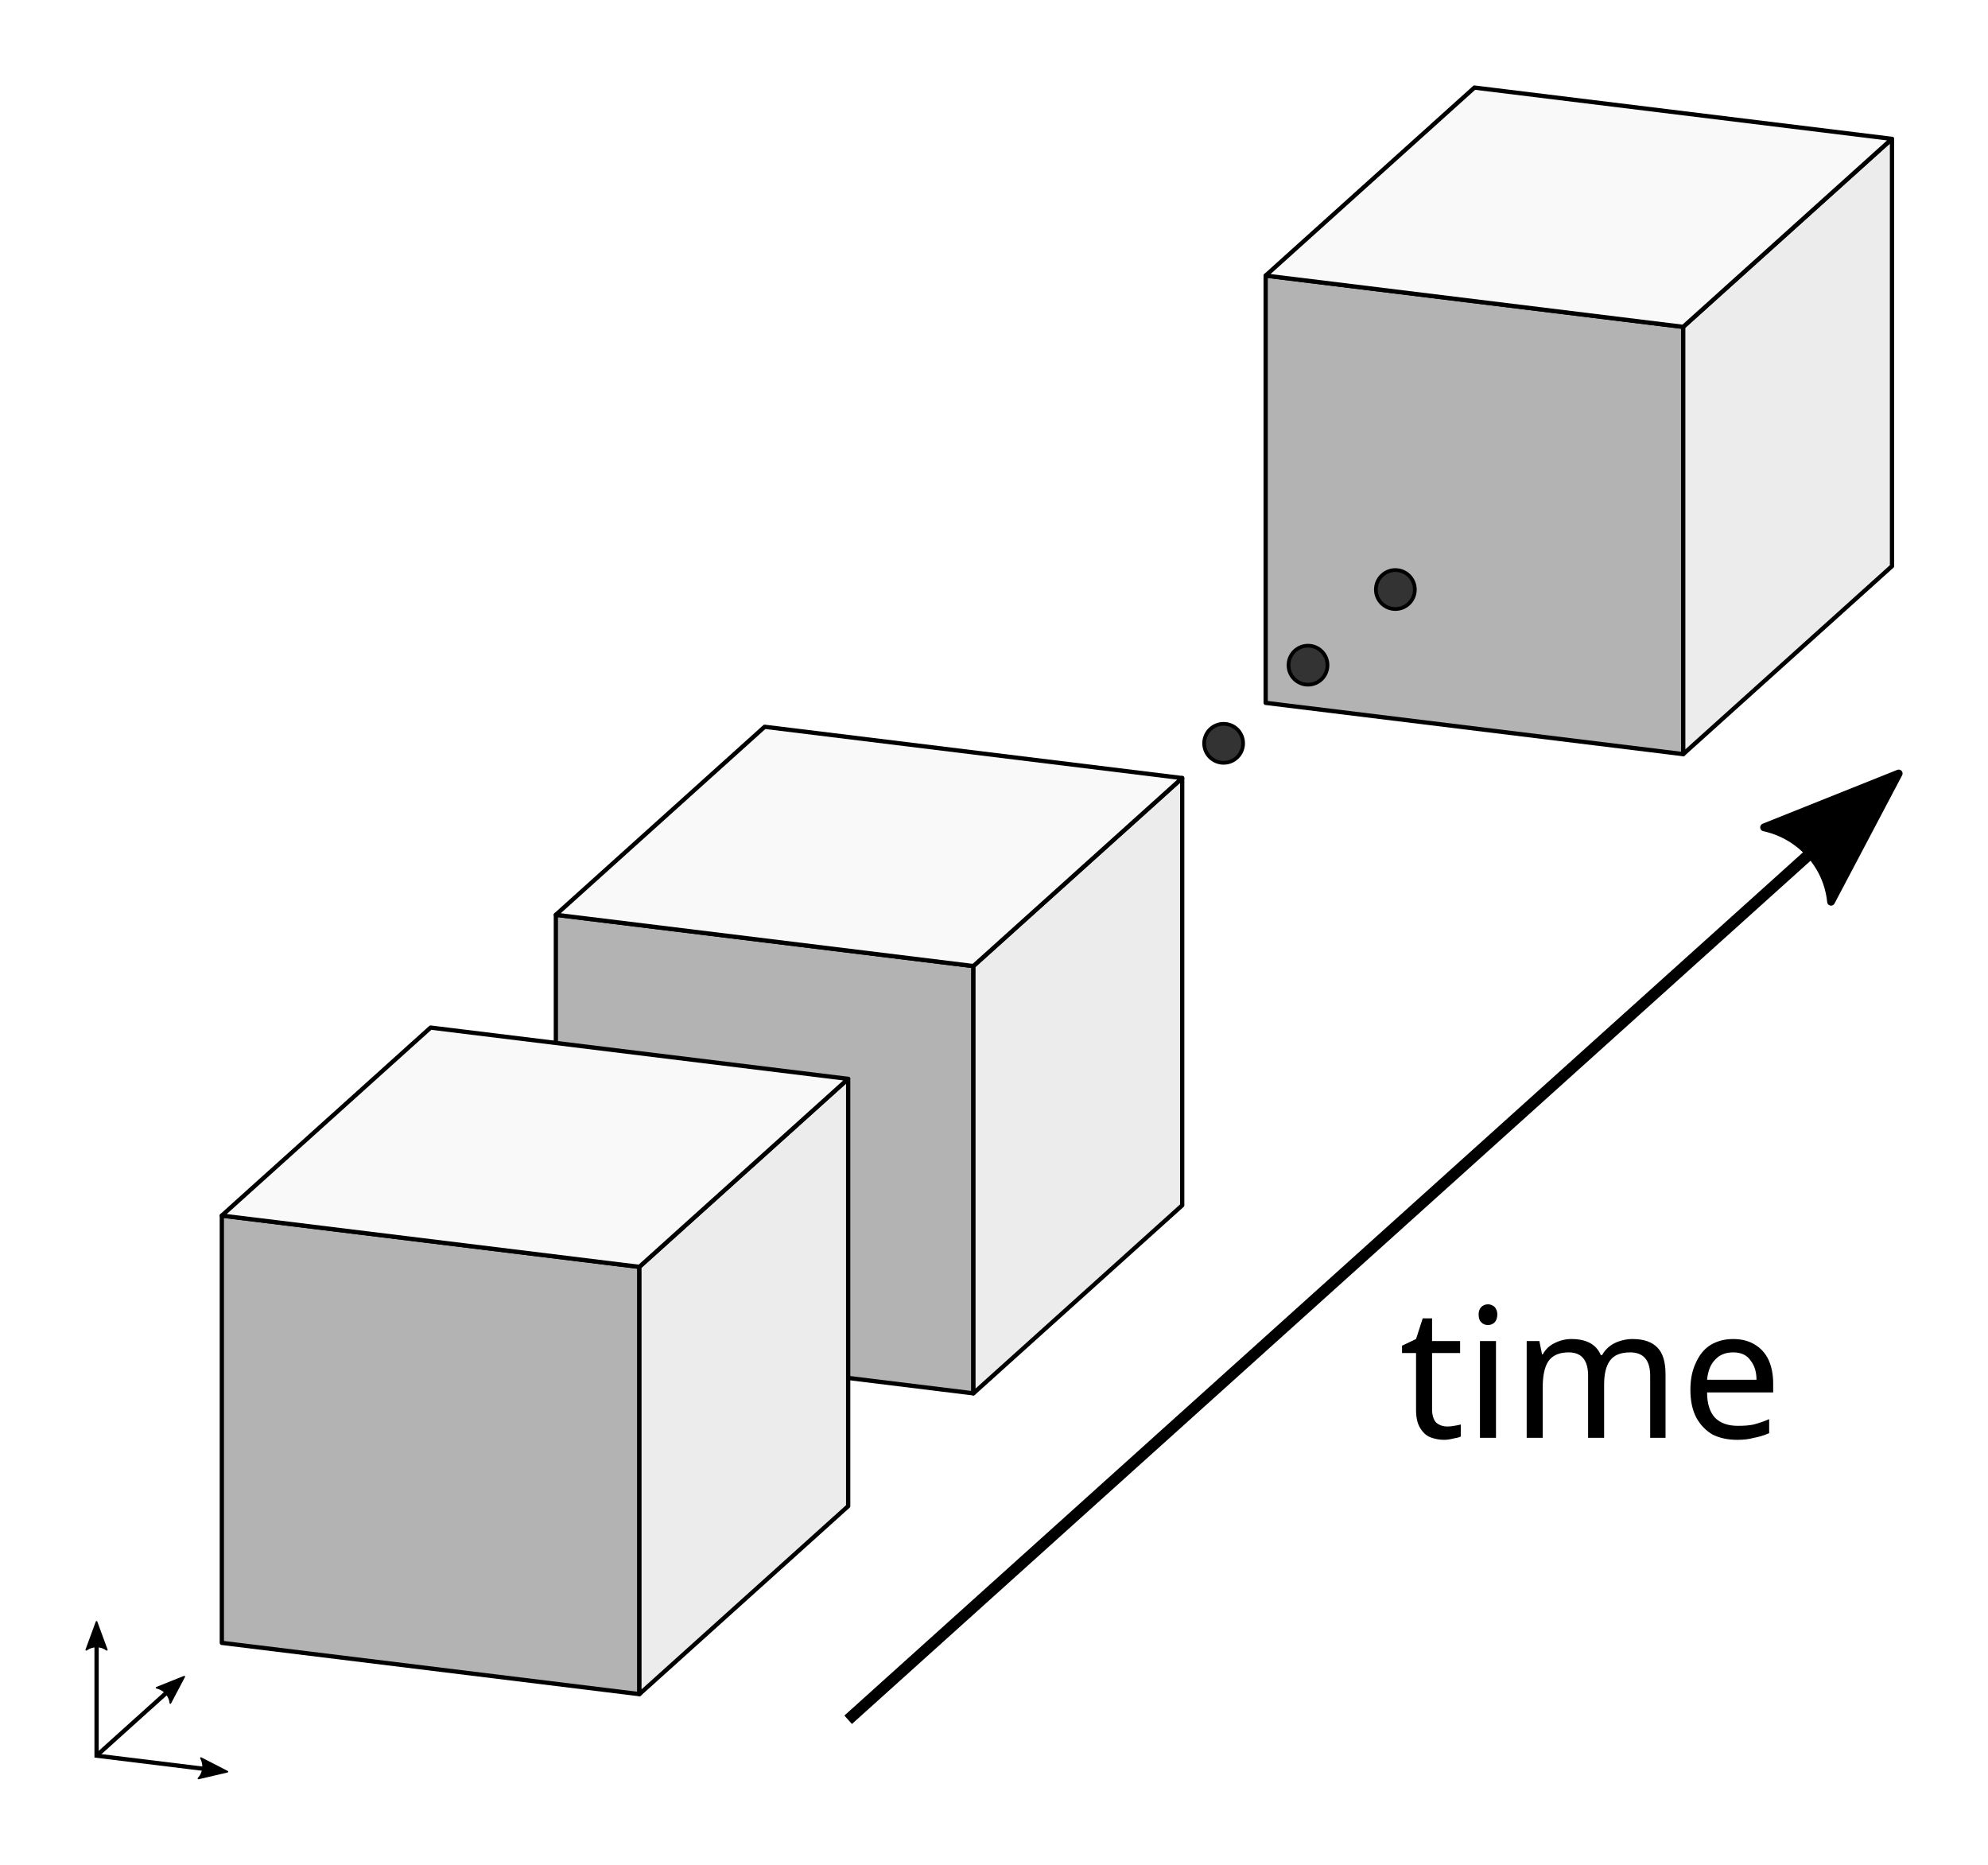
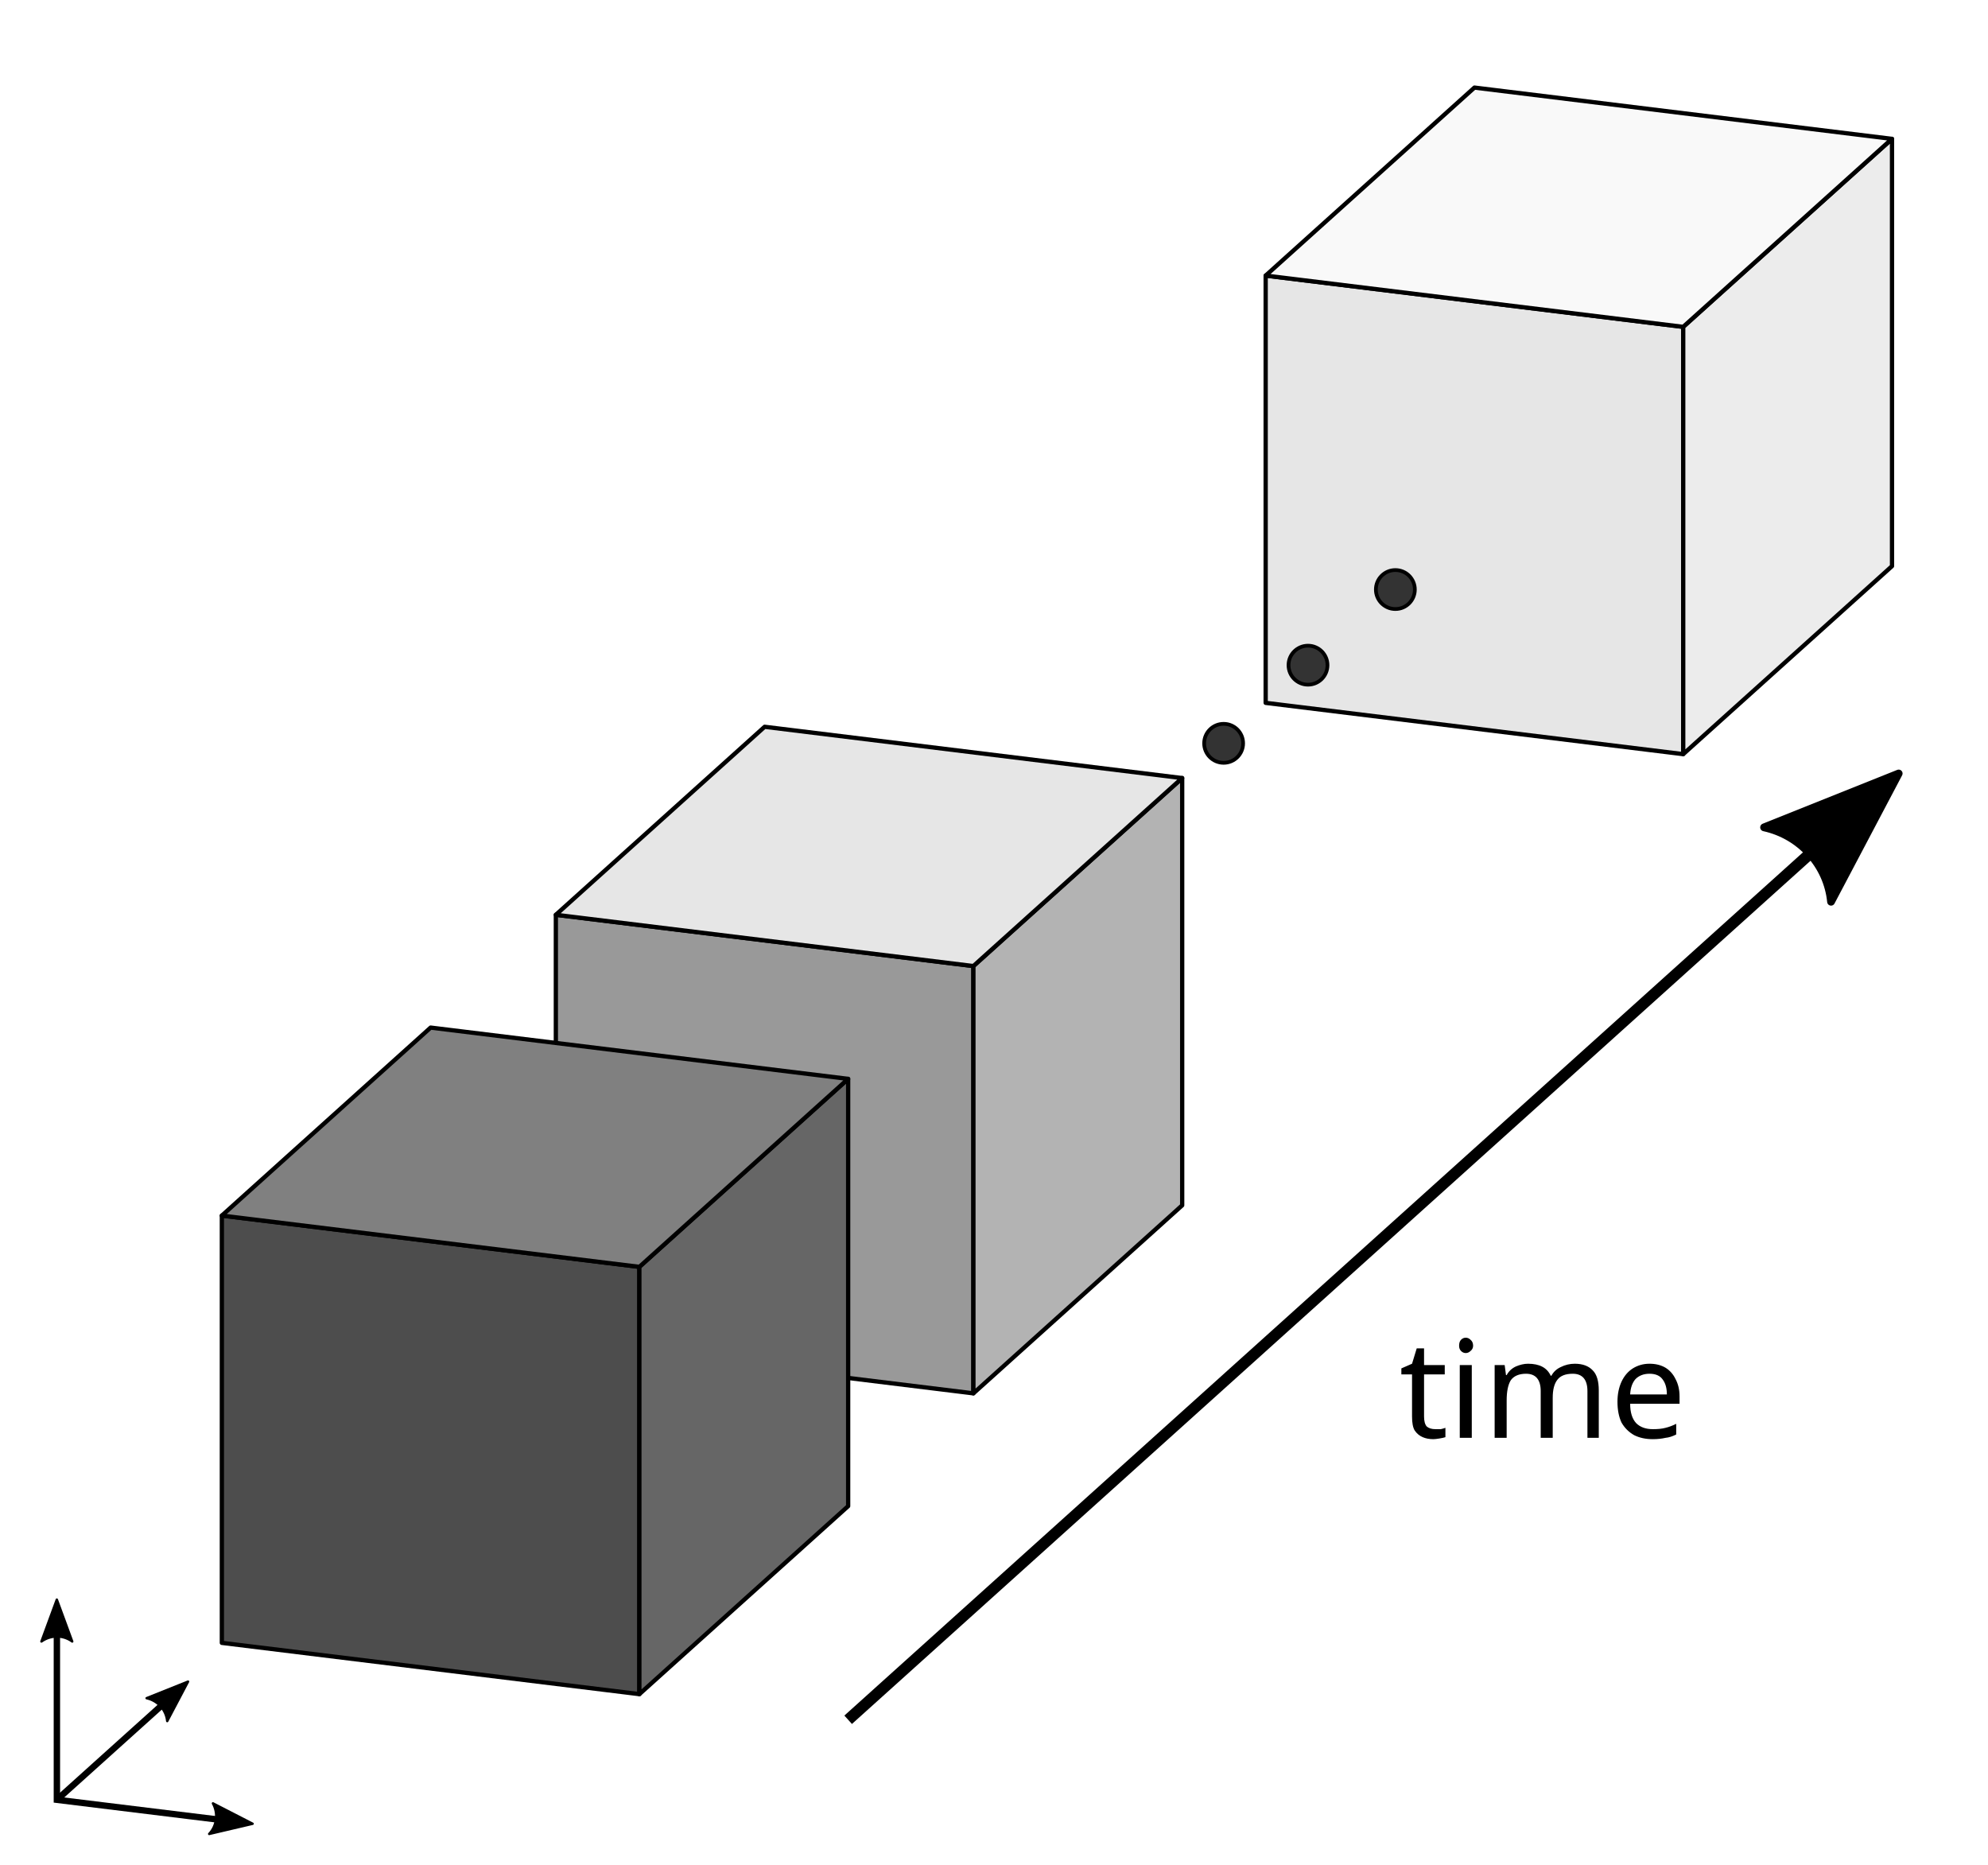
<svg xmlns="http://www.w3.org/2000/svg" width="46.534mm" height="43.643mm" viewBox="0 0 46.534 43.643" version="1.1" id="svg5">
  <defs id="defs2">
    <marker style="overflow:visible" id="Arrow2Mstart" refX="0" refY="0" orient="auto">
      <path transform="scale(0.6)" d="M 8.719,4.034 -2.207,0.016 8.719,-4.002 c -1.745,2.372 -1.735,5.617 -6e-7,8.035 z" style="fill:context-stroke;fill-rule:evenodd;stroke:context-stroke;stroke-width:0.625;stroke-linejoin:round" id="path2261" />
    </marker>
    <marker style="overflow:visible" id="Arrow2Mend" refX="0" refY="0" orient="auto">
      <path transform="scale(-0.6)" d="M 8.719,4.034 -2.207,0.016 8.719,-4.002 c -1.745,2.372 -1.735,5.617 -6e-7,8.035 z" style="fill:context-stroke;fill-rule:evenodd;stroke:context-stroke;stroke-width:0.625;stroke-linejoin:round" id="path2264" />
    </marker>
    <marker style="overflow:visible" id="Arrow1Send" refX="0" refY="0" orient="auto">
      <path transform="matrix(-0.2,0,0,-0.2,-1.2,0)" style="fill:context-stroke;fill-rule:evenodd;stroke:context-stroke;stroke-width:1pt" d="M 0,0 5,-5 -12.5,0 5,5 Z" id="path2252" />
    </marker>
    <marker style="overflow:visible" id="Arrow2Lend" refX="0" refY="0" orient="auto">
      <path transform="matrix(-1.1,0,0,-1.1,-1.1,0)" d="M 8.719,4.034 -2.207,0.016 8.719,-4.002 c -1.745,2.372 -1.735,5.617 -6e-7,8.035 z" style="fill:context-stroke;fill-rule:evenodd;stroke:context-stroke;stroke-width:0.625;stroke-linejoin:round" id="path2258" />
    </marker>
    <marker style="overflow:visible" id="Arrow1Lend" refX="0" refY="0" orient="auto">
      <path transform="matrix(-0.8,0,0,-0.8,-10,0)" style="fill:context-stroke;fill-rule:evenodd;stroke:context-stroke;stroke-width:1pt" d="M 0,0 5,-5 -12.5,0 5,5 Z" id="path2240" />
    </marker>
  </defs>
  <g id="layer1" transform="translate(-14.35395,-113.9501)">
-     <g id="g1820">
-       <path style="fill:#b3b3b3;stroke:#000000;stroke-width:0.1;stroke-linecap:butt;stroke-linejoin:round;stroke-miterlimit:4;stroke-dasharray:none;stroke-opacity:1" d="m 43.98,130.4 v -10 l 9.773,1.2 v 10 z" id="path393" />
-       <path style="fill:#ececec;stroke:#000000;stroke-width:0.1;stroke-linecap:butt;stroke-linejoin:round;stroke-miterlimit:4;stroke-dasharray:none;stroke-opacity:1" d="m 53.754,131.6 4.887,-4.4 v -10 l -4.887,4.4 z" id="path395" />
-       <path style="fill:#f9f9f9;stroke:#000000;stroke-width:0.1;stroke-linecap:butt;stroke-linejoin:round;stroke-miterlimit:4;stroke-dasharray:none;stroke-opacity:1" d="m 43.98,120.4 9.773,1.2 4.887,-4.4 -9.773,-1.2 -4.887,4.4 9.773,1.2" id="path397" />
-     </g>
-     <g id="g1820-7" transform="translate(-16.61473,14.95997)">
-       <path style="fill:#b3b3b3;stroke:#000000;stroke-width:0.1;stroke-linecap:butt;stroke-linejoin:round;stroke-miterlimit:4;stroke-dasharray:none;stroke-opacity:1" d="m 43.98,130.4 v -10 l 9.773,1.2 v 10 z" id="path393-9" />
-       <path style="fill:#ececec;stroke:#000000;stroke-width:0.1;stroke-linecap:butt;stroke-linejoin:round;stroke-miterlimit:4;stroke-dasharray:none;stroke-opacity:1" d="m 53.754,131.6 4.887,-4.4 v -10 l -4.887,4.4 z" id="path395-9" />
-       <path style="fill:#f9f9f9;stroke:#000000;stroke-width:0.1;stroke-linecap:butt;stroke-linejoin:round;stroke-miterlimit:4;stroke-dasharray:none;stroke-opacity:1" d="m 43.98,120.4 9.773,1.2 4.887,-4.4 -9.773,-1.2 -4.887,4.4 9.773,1.2" id="path397-7" />
-     </g>
-     <g id="g1820-1" transform="translate(-24.43342,21.99996)">
-       <path style="fill:#b3b3b3;stroke:#000000;stroke-width:0.1;stroke-linecap:butt;stroke-linejoin:round;stroke-miterlimit:4;stroke-dasharray:none;stroke-opacity:1" d="m 43.98,130.4 v -10 l 9.773,1.2 v 10 z" id="path393-95" />
-       <path style="fill:#ececec;stroke:#000000;stroke-width:0.1;stroke-linecap:butt;stroke-linejoin:round;stroke-miterlimit:4;stroke-dasharray:none;stroke-opacity:1" d="m 53.754,131.6 4.887,-4.4 v -10 l -4.887,4.4 z" id="path395-3" />
-       <path style="fill:#f9f9f9;stroke:#000000;stroke-width:0.1;stroke-linecap:butt;stroke-linejoin:round;stroke-miterlimit:4;stroke-dasharray:none;stroke-opacity:1" d="m 43.98,120.4 9.773,1.2 4.887,-4.4 -9.773,-1.2 -4.887,4.4 9.773,1.2" id="path397-1" />
-     </g>
+     <path style="fill:#e6e6e6;stroke:#000000;stroke-width:0.1;stroke-linecap:butt;stroke-linejoin:round;stroke-miterlimit:4;stroke-dasharray:none;stroke-opacity:1" d="m 43.98,130.4 v -10 l 9.773,1.2 v 10 z" id="path393" />
+     <path style="fill:#ececec;stroke:#000000;stroke-width:0.1;stroke-linecap:butt;stroke-linejoin:round;stroke-miterlimit:4;stroke-dasharray:none;stroke-opacity:1" d="m 53.754,131.6 4.887,-4.4 v -10 l -4.887,4.4 z" id="path395" />
+     <path style="fill:#f9f9f9;stroke:#000000;stroke-width:0.1;stroke-linecap:butt;stroke-linejoin:round;stroke-miterlimit:4;stroke-dasharray:none;stroke-opacity:1" d="m 43.98,120.4 9.773,1.2 4.887,-4.4 -9.773,-1.2 -4.887,4.4 9.773,1.2" id="path397" />
+     <path style="fill:#999999;stroke:#000000;stroke-width:0.1;stroke-linecap:butt;stroke-linejoin:round;stroke-miterlimit:4;stroke-dasharray:none;stroke-opacity:1" d="m 27.365,145.36 v -10 l 9.773,1.2 v 10 z" id="path393-9" />
+     <path style="fill:#b3b3b3;stroke:#000000;stroke-width:0.1;stroke-linecap:butt;stroke-linejoin:round;stroke-miterlimit:4;stroke-dasharray:none;stroke-opacity:1" d="m 37.139,146.56 4.887,-4.4 v -10 l -4.887,4.4 z" id="path395-9" />
+     <path style="fill:#e6e6e6;stroke:#000000;stroke-width:0.1;stroke-linecap:butt;stroke-linejoin:round;stroke-miterlimit:4;stroke-dasharray:none;stroke-opacity:1" d="m 27.365,135.36 9.773,1.2 4.887,-4.4 -9.773,-1.2 -4.887,4.4 9.773,1.2" id="path397-7" />
+     <path style="fill:#4d4d4d;stroke:#000000;stroke-width:0.1;stroke-linecap:butt;stroke-linejoin:round;stroke-miterlimit:4;stroke-dasharray:none;stroke-opacity:1" d="m 19.547,152.4 v -10 l 9.773,1.2 v 10 z" id="path393-95" />
+     <path style="fill:#666666;stroke:#000000;stroke-width:0.1;stroke-linecap:butt;stroke-linejoin:round;stroke-miterlimit:4;stroke-dasharray:none;stroke-opacity:1" d="m 29.32,153.6 4.887,-4.4 v -10 l -4.887,4.4 z" id="path395-3" />
+     <path style="fill:#808080;stroke:#000000;stroke-width:0.1;stroke-linecap:butt;stroke-linejoin:round;stroke-miterlimit:4;stroke-dasharray:none;stroke-opacity:1" d="m 19.547,142.4 9.773,1.2 4.887,-4.4 -9.773,-1.2 -4.887,4.4 9.773,1.2" id="path397-1" />
    <ellipse style="fill:#333333;fill-opacity:1;stroke:#000000;stroke-width:0.087;stroke-linejoin:round;stroke-miterlimit:4;stroke-dasharray:none" id="path1898" cx="42.996" cy="131.347" rx="0.456" ry="0.456" />
    <ellipse style="fill:#333333;fill-opacity:1;stroke:#000000;stroke-width:0.087;stroke-linejoin:round;stroke-miterlimit:4;stroke-dasharray:none" id="path1898-2" cx="47.016" cy="127.748" rx="0.456" ry="0.456" />
    <ellipse style="fill:#333333;fill-opacity:1;stroke:#000000;stroke-width:0.087;stroke-linejoin:round;stroke-miterlimit:4;stroke-dasharray:none" id="path1898-1" cx="44.971" cy="129.518" rx="0.456" ry="0.456" />
    <path style="fill:none;stroke:#000000;stroke-width:0.265px;stroke-linecap:butt;stroke-linejoin:miter;stroke-opacity:1;marker-end:url(#Arrow2Lend)" d="m 34.207,154.2 24.332,-21.908" id="path2155" />
-     <text xml:space="preserve" style="font-style:normal;font-weight:normal;font-size:4.233px;line-height:1.25;font-family:sans-serif;fill:#000000;fill-opacity:1;stroke:none;stroke-width:0.265" x="47.108" y="147.6" id="text2935">
-       <tspan id="tspan2933" style="font-size:4.233px;stroke-width:0.265" x="47.108" y="147.6">time</tspan>
+     <text xml:space="preserve" style="font-style:normal;font-weight:normal;font-size:3.175px;line-height:1.25;font-family:sans-serif;fill:#000000;fill-opacity:1;stroke:none;stroke-width:0.265" x="47.108" y="147.6" id="text2935">
+       <tspan id="tspan2933" style="font-size:3.175px;stroke-width:0.265" x="47.108" y="147.6">time</tspan>
    </text>
-     <g id="g4328" transform="translate(1.954674,-1.759998)">
+     <g id="g4328" transform="matrix(1.495619,0,0,1.495619,-6.240221,-78.44048)">
      <path style="fill:none;stroke:#000000;stroke-width:0.1;stroke-linecap:butt;stroke-linejoin:miter;stroke-miterlimit:4;stroke-dasharray:none;stroke-opacity:1;marker-start:url(#Arrow2Mstart);marker-end:url(#Arrow2Mend)" d="m 14.66,153.8 v 3 l 2.932,0.36" id="path3926" />
      <path style="fill:none;stroke:#000000;stroke-width:0.1;stroke-linecap:butt;stroke-linejoin:miter;stroke-miterlimit:4;stroke-dasharray:none;stroke-opacity:1;marker-start:url(#Arrow2Mstart)" d="m 16.615,155.04 -1.955,1.76" id="path4065" />
    </g>
  </g>
</svg>
